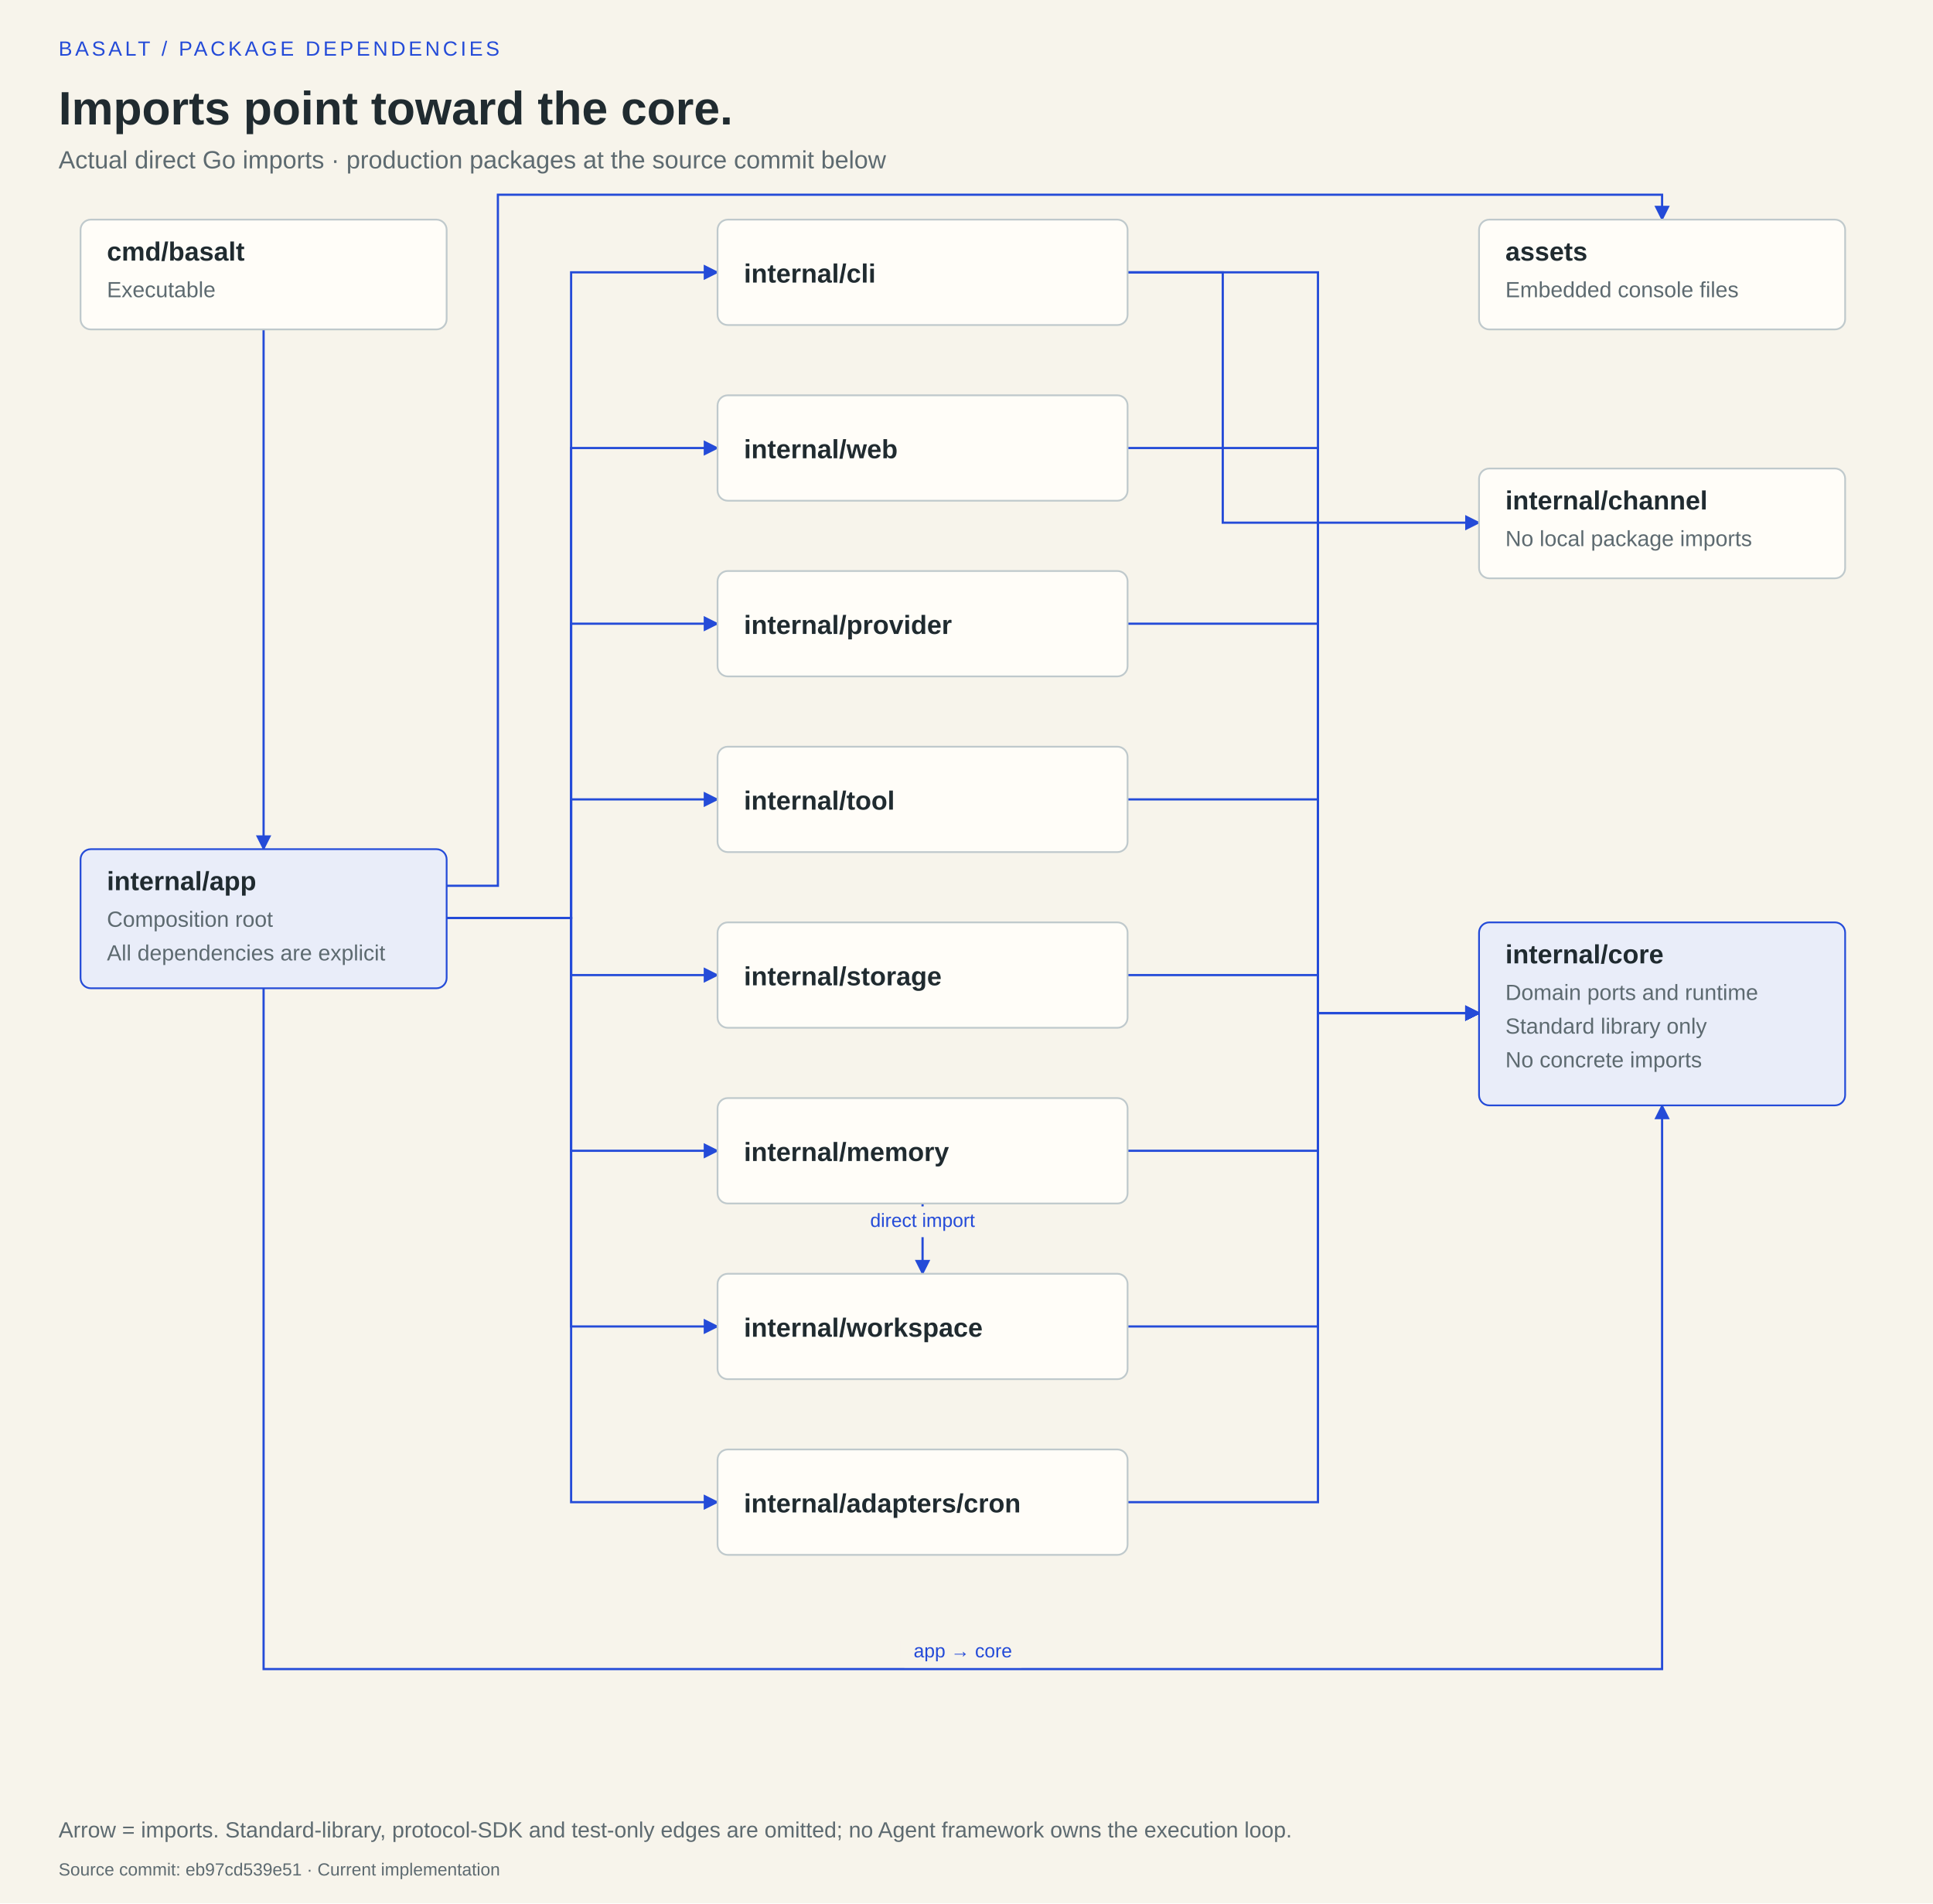
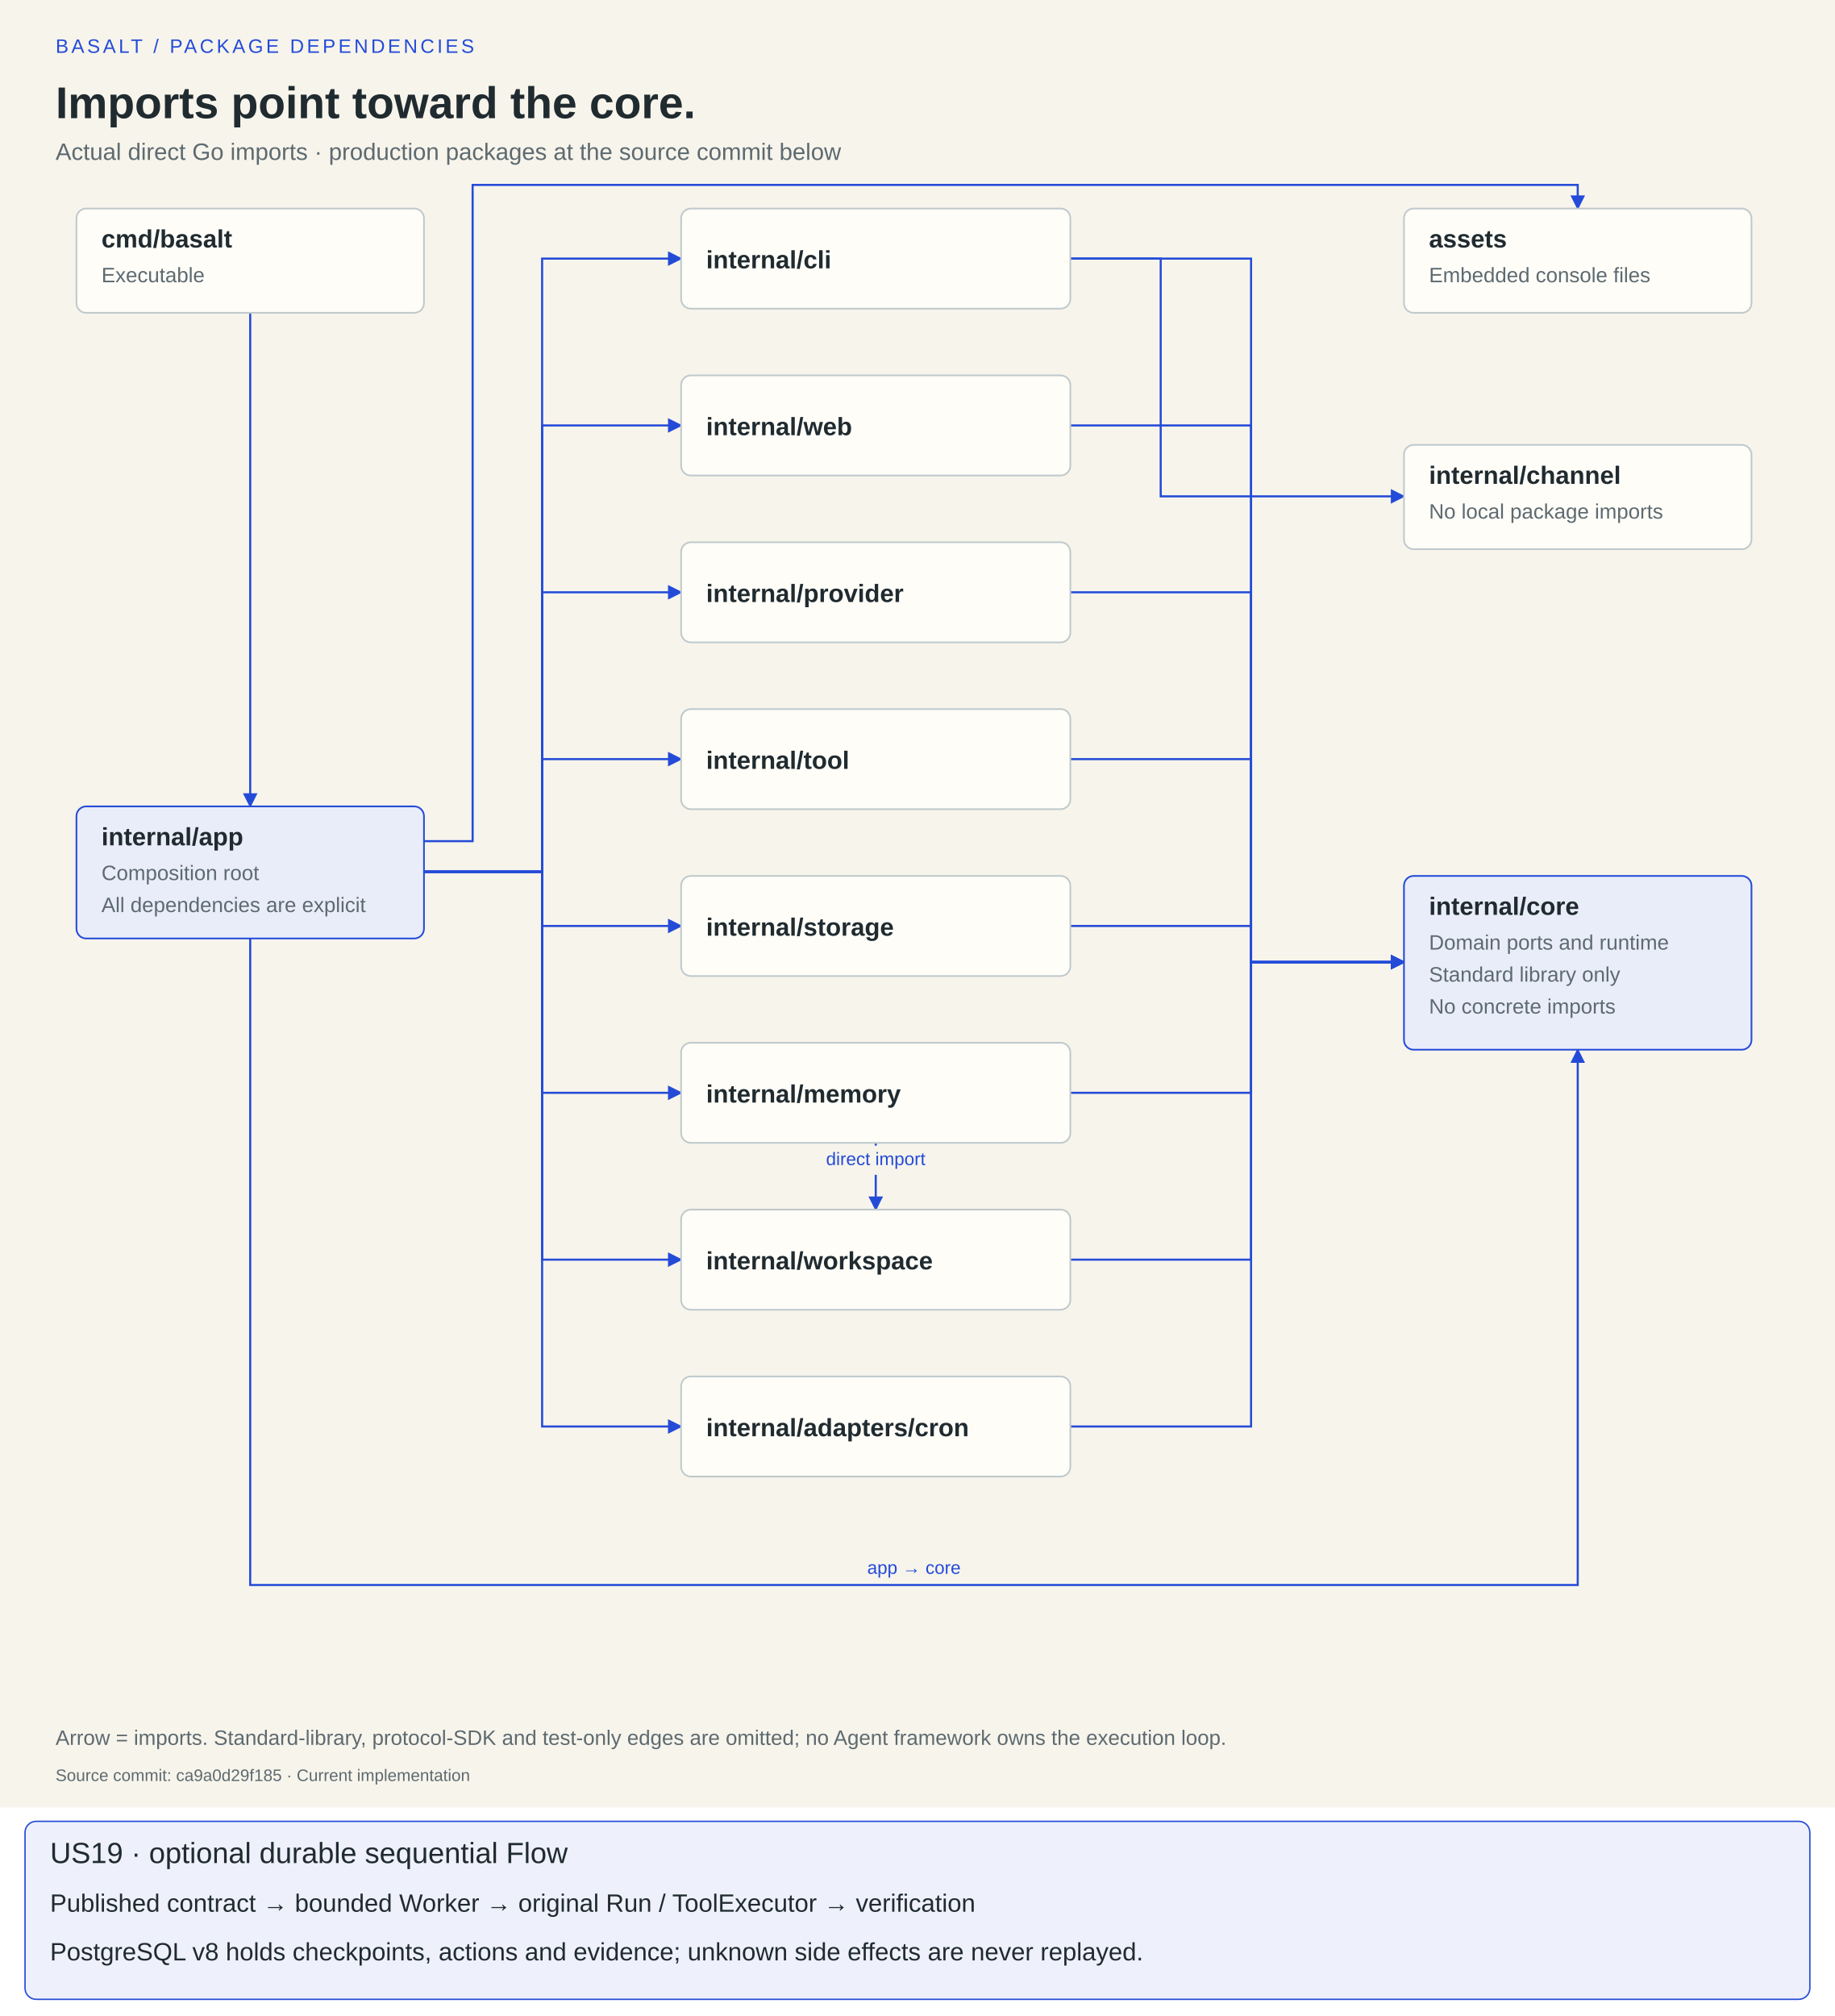
- <svg xmlns="http://www.w3.org/2000/svg" width="1320" height="1300" viewBox="0 0 1320 1300" role="img" aria-labelledby="diagram-title diagram-desc" data-diagram-id="package-dependencies" data-source-commit="eb97cd539e51e2b3db15afcfcc1dfa295eaebe77">
+ <svg xmlns="http://www.w3.org/2000/svg" width="1320" height="1450" viewBox="0 0 1320 1450" role="img" aria-labelledby="diagram-title diagram-desc" data-diagram-id="package-dependencies" data-source-commit="ca9a0d29f185a548b14b595e6068c52df1c3cdf4" data-working-tree-feature="US19">
  <defs>
    <marker id="arrow" viewBox="0 0 10 10" refX="9" refY="5" markerWidth="7" markerHeight="7" orient="auto-start-reverse">
      <path d="M0 0 L10 5 L0 10 Z" fill="#244bd8" />
    </marker>
  </defs>
  <rect width="1320" height="1300" fill="#f7f4eb" />
  <g font-family="Arial, Microsoft YaHei, sans-serif" fill="#202b30">
    <text x="40" y="38" font-size="14" letter-spacing="2" fill="#244bd8">BASALT / PACKAGE DEPENDENCIES</text>
    <text x="40" y="85" font-size="32" font-weight="600">Imports point toward the core.</text>
    <text x="40" y="115" font-size="17" fill="#5d6a70">Actual direct Go imports · production packages at the source commit below</text>
    <path d="M180,225 L180,580" fill="none" stroke="#244bd8" stroke-width="1.5" marker-end="url(#arrow)" />
    <path d="M305,627 L390,627 L390,186 L490,186" fill="none" stroke="#244bd8" stroke-width="1.5" marker-end="url(#arrow)" />
    <path d="M305,627 L390,627 L390,306 L490,306" fill="none" stroke="#244bd8" stroke-width="1.5" marker-end="url(#arrow)" />
    <path d="M305,627 L390,627 L390,426 L490,426" fill="none" stroke="#244bd8" stroke-width="1.5" marker-end="url(#arrow)" />
    <path d="M305,627 L390,627 L390,546 L490,546" fill="none" stroke="#244bd8" stroke-width="1.5" marker-end="url(#arrow)" />
    <path d="M305,627 L390,627 L390,666 L490,666" fill="none" stroke="#244bd8" stroke-width="1.5" marker-end="url(#arrow)" />
    <path d="M305,627 L390,627 L390,786 L490,786" fill="none" stroke="#244bd8" stroke-width="1.5" marker-end="url(#arrow)" />
    <path d="M305,627 L390,627 L390,906 L490,906" fill="none" stroke="#244bd8" stroke-width="1.5" marker-end="url(#arrow)" />
    <path d="M305,627 L390,627 L390,1026 L490,1026" fill="none" stroke="#244bd8" stroke-width="1.5" marker-end="url(#arrow)" />
    <path d="M770,186 L900,186 L900,692 L1010,692" fill="none" stroke="#244bd8" stroke-width="1.5" marker-end="url(#arrow)" />
    <path d="M770,306 L900,306 L900,692 L1010,692" fill="none" stroke="#244bd8" stroke-width="1.5" marker-end="url(#arrow)" />
    <path d="M770,426 L900,426 L900,692 L1010,692" fill="none" stroke="#244bd8" stroke-width="1.5" marker-end="url(#arrow)" />
    <path d="M770,546 L900,546 L900,692 L1010,692" fill="none" stroke="#244bd8" stroke-width="1.5" marker-end="url(#arrow)" />
    <path d="M770,666 L900,666 L900,692 L1010,692" fill="none" stroke="#244bd8" stroke-width="1.5" marker-end="url(#arrow)" />
    <path d="M770,786 L900,786 L900,692 L1010,692" fill="none" stroke="#244bd8" stroke-width="1.5" marker-end="url(#arrow)" />
    <path d="M770,906 L900,906 L900,692 L1010,692" fill="none" stroke="#244bd8" stroke-width="1.5" marker-end="url(#arrow)" />
    <path d="M770,1026 L900,1026 L900,692 L1010,692" fill="none" stroke="#244bd8" stroke-width="1.5" marker-end="url(#arrow)" />
    <path d="M770,186 L835,186 L835,357 L1010,357" fill="none" stroke="#244bd8" stroke-width="1.5" marker-end="url(#arrow)" />
    <path d="M630,822 L630,870" fill="none" stroke="#244bd8" stroke-width="1.5" marker-end="url(#arrow)" />
    <rect x="576.25" y="824" width="107.5" height="21" rx="3" fill="#f7f4eb" />
    <text x="630" y="838" text-anchor="middle" font-size="13" fill="#244bd8">direct import</text>
    <path d="M305,605 L340,605 L340,133 L1135,133 L1135,150" fill="none" stroke="#244bd8" stroke-width="1.5" marker-end="url(#arrow)" />
    <path d="M180,675 L180,1140 L1135,1140 L1135,755" fill="none" stroke="#244bd8" stroke-width="1.5" marker-end="url(#arrow)" />
    <rect x="615" y="1118" width="85" height="21" rx="3" fill="#f7f4eb" />
    <text x="657.5" y="1132" text-anchor="middle" font-size="13" fill="#244bd8">app → core</text>
    <g data-node-id="cmd">
      <rect x="55" y="150" width="250" height="75" rx="7" fill="#fffdf8" stroke="#bfc9cc" stroke-width="1.2" />
      <text x="73" y="178" font-size="18" font-weight="600">cmd/basalt</text>
      <text x="73" y="203" font-size="15" fill="#5d6a70">Executable</text>
    </g>
    <g data-node-id="app">
      <rect x="55" y="580" width="250" height="95" rx="7" fill="#e9edf9" stroke="#244bd8" stroke-width="1.2" />
      <text x="73" y="608" font-size="18" font-weight="600">internal/app</text>
      <text x="73" y="633" font-size="15" fill="#5d6a70">Composition root</text>
      <text x="73" y="656" font-size="15" fill="#5d6a70">All dependencies are explicit</text>
    </g>
    <g data-node-id="cli">
      <rect x="490" y="150" width="280" height="72" rx="7" fill="#fffdf8" stroke="#bfc9cc" stroke-width="1.2" />
      <text x="508" y="193" font-size="18" font-weight="600">internal/cli</text>
    </g>
    <g data-node-id="web">
      <rect x="490" y="270" width="280" height="72" rx="7" fill="#fffdf8" stroke="#bfc9cc" stroke-width="1.2" />
      <text x="508" y="313" font-size="18" font-weight="600">internal/web</text>
    </g>
    <g data-node-id="provider">
      <rect x="490" y="390" width="280" height="72" rx="7" fill="#fffdf8" stroke="#bfc9cc" stroke-width="1.2" />
      <text x="508" y="433" font-size="18" font-weight="600">internal/provider</text>
    </g>
    <g data-node-id="tool">
      <rect x="490" y="510" width="280" height="72" rx="7" fill="#fffdf8" stroke="#bfc9cc" stroke-width="1.2" />
      <text x="508" y="553" font-size="18" font-weight="600">internal/tool</text>
    </g>
    <g data-node-id="storage">
      <rect x="490" y="630" width="280" height="72" rx="7" fill="#fffdf8" stroke="#bfc9cc" stroke-width="1.2" />
      <text x="508" y="673" font-size="18" font-weight="600">internal/storage</text>
    </g>
    <g data-node-id="memory">
      <rect x="490" y="750" width="280" height="72" rx="7" fill="#fffdf8" stroke="#bfc9cc" stroke-width="1.2" />
      <text x="508" y="793" font-size="18" font-weight="600">internal/memory</text>
    </g>
    <g data-node-id="workspace">
      <rect x="490" y="870" width="280" height="72" rx="7" fill="#fffdf8" stroke="#bfc9cc" stroke-width="1.2" />
      <text x="508" y="913" font-size="18" font-weight="600">internal/workspace</text>
    </g>
    <g data-node-id="cron">
      <rect x="490" y="990" width="280" height="72" rx="7" fill="#fffdf8" stroke="#bfc9cc" stroke-width="1.2" />
      <text x="508" y="1033" font-size="18" font-weight="600">internal/adapters/cron</text>
    </g>
    <g data-node-id="assets">
      <rect x="1010" y="150" width="250" height="75" rx="7" fill="#fffdf8" stroke="#bfc9cc" stroke-width="1.2" />
      <text x="1028" y="178" font-size="18" font-weight="600">assets</text>
      <text x="1028" y="203" font-size="15" fill="#5d6a70">Embedded console files</text>
    </g>
    <g data-node-id="channel">
      <rect x="1010" y="320" width="250" height="75" rx="7" fill="#fffdf8" stroke="#bfc9cc" stroke-width="1.2" />
      <text x="1028" y="348" font-size="18" font-weight="600">internal/channel</text>
      <text x="1028" y="373" font-size="15" fill="#5d6a70">No local package imports</text>
    </g>
    <g data-node-id="core">
      <rect x="1010" y="630" width="250" height="125" rx="7" fill="#e9edf9" stroke="#244bd8" stroke-width="1.2" />
      <text x="1028" y="658" font-size="18" font-weight="600">internal/core</text>
      <text x="1028" y="683" font-size="15" fill="#5d6a70">Domain ports and runtime</text>
      <text x="1028" y="706" font-size="15" fill="#5d6a70">Standard library only</text>
      <text x="1028" y="729" font-size="15" fill="#5d6a70">No concrete imports</text>
    </g>
    <text x="40" y="1255" font-size="15" fill="#5d6a70">Arrow = imports. Standard-library, protocol-SDK and test-only edges are omitted; no Agent framework owns the execution loop.</text>
-     <text x="40" y="1281" font-size="12" fill="#5d6a70">Source commit: eb97cd539e51 · Current implementation</text>
+     <text x="40" y="1281" font-size="12" fill="#5d6a70">Source commit: ca9a0d29f185 · Current implementation</text>
+   </g>
+   <g id="us19-flow" font-family="Arial, Microsoft YaHei, sans-serif">
+     <rect x="18" y="1310" width="1284" height="128" rx="8" fill="#eef1fb" stroke="#244bd8" />
+     <text x="36" y="1340" font-size="21" fill="#202b30">US19 · optional durable sequential Flow</text>
+     <text x="36" y="1375" font-size="18" fill="#202b30">Published contract → bounded Worker → original Run / ToolExecutor → verification</text>
+     <text x="36" y="1410" font-size="18" fill="#202b30">PostgreSQL v8 holds checkpoints, actions and evidence; unknown side effects are never replayed.</text>
  </g>
</svg>
